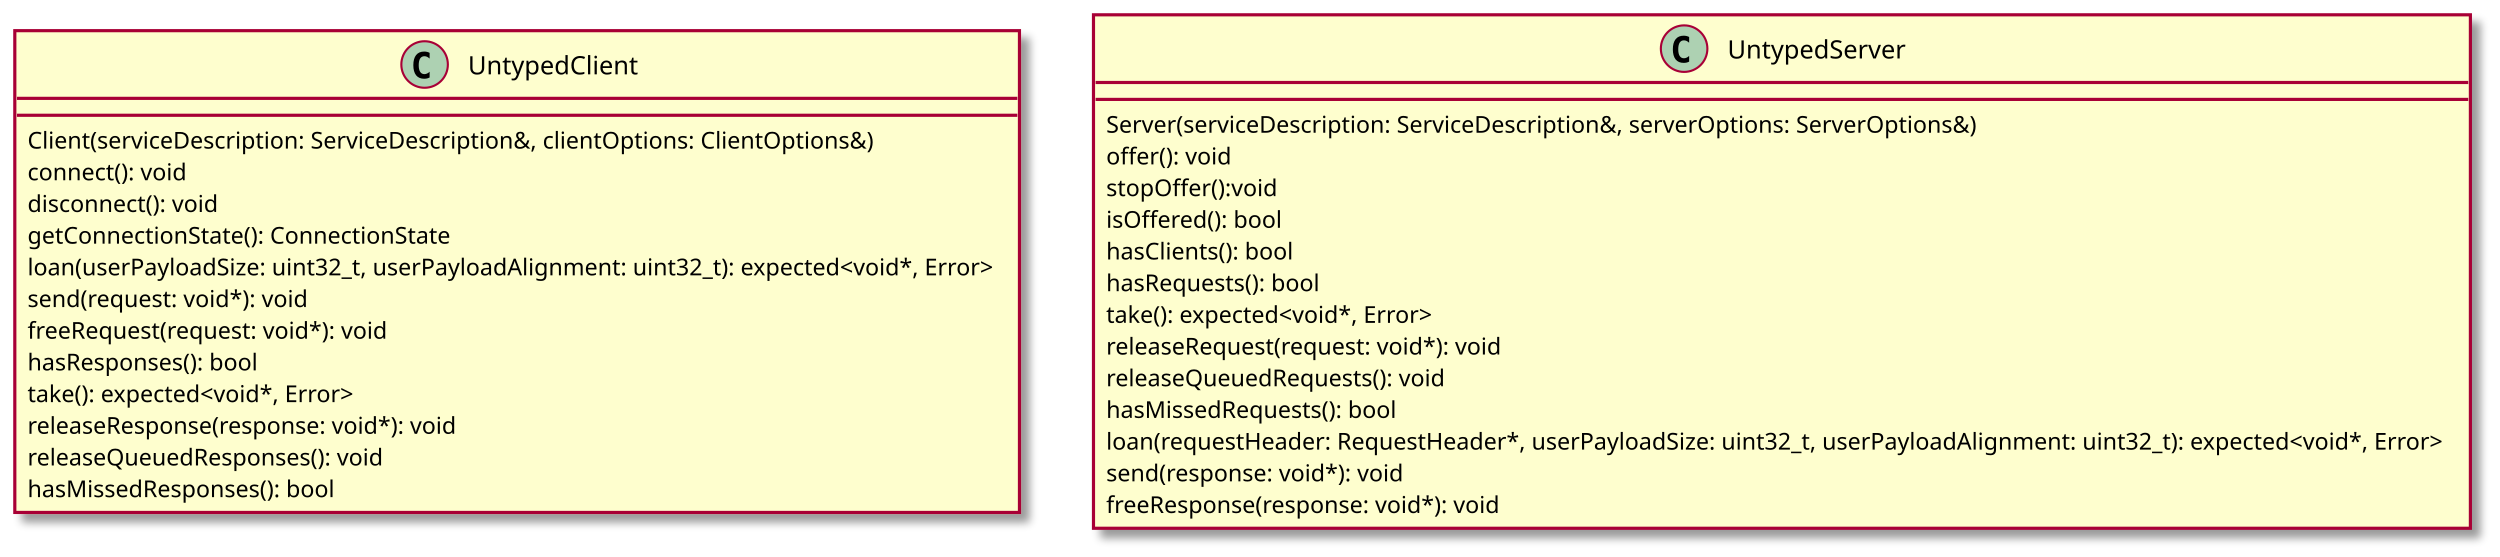
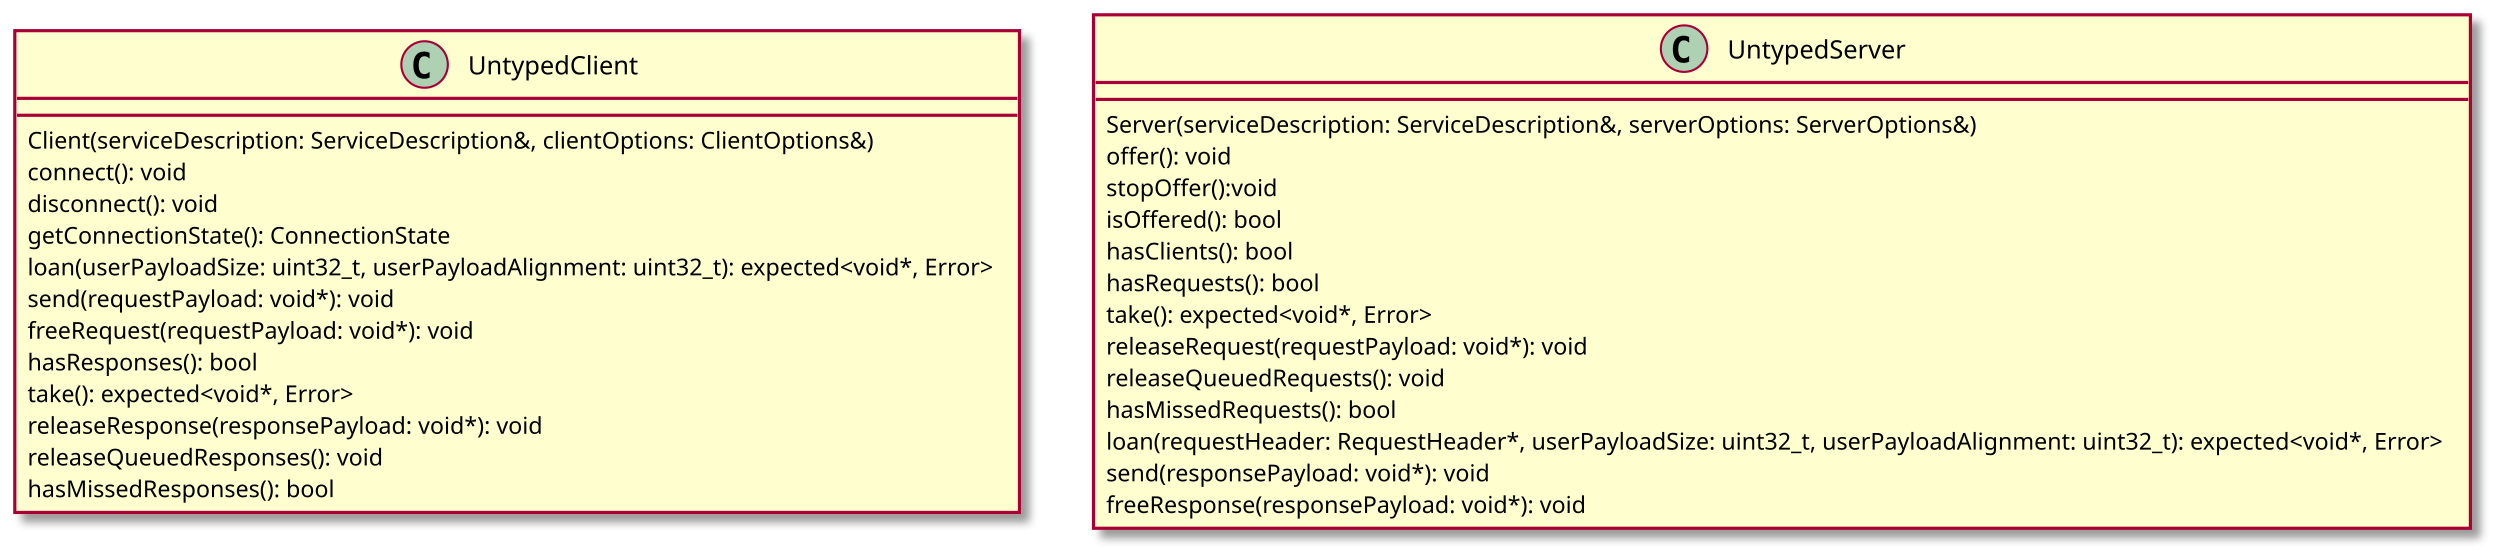
<svg xmlns="http://www.w3.org/2000/svg" contentScriptType="application/ecmascript" contentStyleType="text/css" height="263px" preserveAspectRatio="none" style="width:1182px;height:263px;background:#EEEBDC;" version="1.1" viewBox="0 0 1182 263" width="1182px" zoomAndPan="magnify">
  <defs>
-     <filter height="300%" id="friuvj4yxmxrk" width="300%" x="-1" y="-1">
+     <filter height="300%" id="fytrdu479xwg8" width="300%" x="-1" y="-1">
      <feGaussianBlur result="blurOut" stdDeviation="2.0" />
      <feColorMatrix in="blurOut" result="blurOut2" type="matrix" values="0 0 0 0 0 0 0 0 0 0 0 0 0 0 0 0 0 0 .4 0" />
      <feOffset dx="4.0" dy="4.0" in="blurOut2" result="blurOut3" />
      <feBlend in="SourceGraphic" in2="blurOut3" mode="normal" />
    </filter>
  </defs>
  <g>
-     <rect codeLine="2" fill="#FEFECE" filter="url(#friuvj4yxmxrk)" height="227.783" id="UntypedClient" style="stroke:#A80036;stroke-width:1.5;" width="475" x="7" y="14.5" />
+     <rect codeLine="2" fill="#FEFECE" filter="url(#fytrdu479xwg8)" height="227.783" id="UntypedClient" style="stroke:#A80036;stroke-width:1.5;" width="475" x="7" y="14.5" />
    <ellipse cx="200.75" cy="30.5" fill="#ADD1B2" rx="11" ry="11" style="stroke:#A80036;stroke-width:1.0;" />
    <path d="M200.547,37.234 Q198.062,37.234 196.734,35.594 Q195.422,33.922 195.422,30.812 Q195.422,27.688 196.734,26.031 Q198.062,24.375 200.547,24.375 Q201.266,24.375 201.922,24.531 Q202.562,24.688 203.125,24.984 L203.125,27.703 Q202.766,27.359 202.469,27.172 Q202.172,26.969 201.906,26.844 Q201.594,26.703 201.281,26.641 Q200.984,26.578 200.672,26.578 Q199.344,26.578 198.656,27.641 Q197.969,28.734 197.969,30.812 Q197.969,32.906 198.656,33.969 Q199.344,35.047 200.672,35.047 Q201.312,35.047 201.906,34.766 Q202.203,34.641 202.484,34.453 Q202.781,34.25 203.125,33.922 L203.125,36.641 Q202.547,36.938 201.906,37.094 Q201.281,37.234 200.547,37.234 Z " fill="#000000" />
    <text fill="#000000" font-family="sans-serif" font-size="12" lengthAdjust="spacing" textLength="79" x="221.25" y="35.156">UntypedClient</text>
    <line style="stroke:#A80036;stroke-width:1.5;" x1="8" x2="481" y1="46.5" y2="46.5" />
    <line style="stroke:#A80036;stroke-width:1.5;" x1="8" x2="481" y1="54.5" y2="54.5" />
    <text fill="#000000" font-family="sans-serif" font-size="11" lengthAdjust="spacing" textLength="405" x="13" y="70.259">Client(serviceDescription: ServiceDescription&amp;, clientOptions: ClientOptions&amp;)</text>
    <text fill="#000000" font-family="sans-serif" font-size="11" lengthAdjust="spacing" textLength="76" x="13" y="85.241">connect(): void</text>
    <text fill="#000000" font-family="sans-serif" font-size="11" lengthAdjust="spacing" textLength="91" x="13" y="100.223">disconnect(): void</text>
    <text fill="#000000" font-family="sans-serif" font-size="11" lengthAdjust="spacing" textLength="201" x="13" y="115.205">getConnectionState(): ConnectionState</text>
    <text fill="#000000" font-family="sans-serif" font-size="11" lengthAdjust="spacing" textLength="463" x="13" y="130.186">loan(userPayloadSize: uint32_t, userPayloadAlignment: uint32_t): expected&lt;void*, Error&gt;</text>
-     <text fill="#000000" font-family="sans-serif" font-size="11" lengthAdjust="spacing" textLength="135" x="13" y="145.168">send(request: void*): void</text>
-     <text fill="#000000" font-family="sans-serif" font-size="11" lengthAdjust="spacing" textLength="173" x="13" y="160.15">freeRequest(request: void*): void</text>
+     <text fill="#000000" font-family="sans-serif" font-size="11" lengthAdjust="spacing" textLength="177" x="13" y="145.168">send(requestPayload: void*): void</text>
+     <text fill="#000000" font-family="sans-serif" font-size="11" lengthAdjust="spacing" textLength="215" x="13" y="160.15">freeRequest(requestPayload: void*): void</text>
    <text fill="#000000" font-family="sans-serif" font-size="11" lengthAdjust="spacing" textLength="109" x="13" y="175.132">hasResponses(): bool</text>
    <text fill="#000000" font-family="sans-serif" font-size="11" lengthAdjust="spacing" textLength="156" x="13" y="190.114">take(): expected&lt;void*, Error&gt;</text>
-     <text fill="#000000" font-family="sans-serif" font-size="11" lengthAdjust="spacing" textLength="205" x="13" y="205.096">releaseResponse(response: void*): void</text>
+     <text fill="#000000" font-family="sans-serif" font-size="11" lengthAdjust="spacing" textLength="247" x="13" y="205.096">releaseResponse(responsePayload: void*): void</text>
    <text fill="#000000" font-family="sans-serif" font-size="11" lengthAdjust="spacing" textLength="169" x="13" y="220.078">releaseQueuedResponses(): void</text>
    <text fill="#000000" font-family="sans-serif" font-size="11" lengthAdjust="spacing" textLength="145" x="13" y="235.06">hasMissedResponses(): bool</text>
-     <rect codeLine="17" fill="#FEFECE" filter="url(#friuvj4yxmxrk)" height="242.764" id="UntypedServer" style="stroke:#A80036;stroke-width:1.5;" width="651" x="517" y="7" />
+     <rect codeLine="17" fill="#FEFECE" filter="url(#fytrdu479xwg8)" height="242.764" id="UntypedServer" style="stroke:#A80036;stroke-width:1.5;" width="651" x="517" y="7" />
    <ellipse cx="796.25" cy="23" fill="#ADD1B2" rx="11" ry="11" style="stroke:#A80036;stroke-width:1.0;" />
    <path d="M796.047,29.734 Q793.562,29.734 792.234,28.094 Q790.922,26.422 790.922,23.312 Q790.922,20.188 792.234,18.531 Q793.562,16.875 796.047,16.875 Q796.766,16.875 797.422,17.031 Q798.062,17.188 798.625,17.484 L798.625,20.203 Q798.266,19.859 797.969,19.672 Q797.672,19.469 797.406,19.344 Q797.094,19.203 796.781,19.141 Q796.484,19.078 796.172,19.078 Q794.844,19.078 794.156,20.141 Q793.469,21.234 793.469,23.312 Q793.469,25.406 794.156,26.469 Q794.844,27.547 796.172,27.547 Q796.812,27.547 797.406,27.266 Q797.703,27.141 797.984,26.953 Q798.281,26.75 798.625,26.422 L798.625,29.141 Q798.047,29.438 797.406,29.594 Q796.781,29.734 796.047,29.734 Z " fill="#000000" />
    <text fill="#000000" font-family="sans-serif" font-size="12" lengthAdjust="spacing" textLength="84" x="816.75" y="27.656">UntypedServer</text>
    <line style="stroke:#A80036;stroke-width:1.5;" x1="518" x2="1167" y1="39" y2="39" />
    <line style="stroke:#A80036;stroke-width:1.5;" x1="518" x2="1167" y1="47" y2="47" />
    <text fill="#000000" font-family="sans-serif" font-size="11" lengthAdjust="spacing" textLength="418" x="523" y="62.759">Server(serviceDescription: ServiceDescription&amp;, serverOptions: ServerOptions&amp;)</text>
    <text fill="#000000" font-family="sans-serif" font-size="11" lengthAdjust="spacing" textLength="61" x="523" y="77.741">offer(): void</text>
    <text fill="#000000" font-family="sans-serif" font-size="11" lengthAdjust="spacing" textLength="83" x="523" y="92.723">stopOffer():void</text>
    <text fill="#000000" font-family="sans-serif" font-size="11" lengthAdjust="spacing" textLength="85" x="523" y="107.705">isOffered(): bool</text>
    <text fill="#000000" font-family="sans-serif" font-size="11" lengthAdjust="spacing" textLength="89" x="523" y="122.686">hasClients(): bool</text>
    <text fill="#000000" font-family="sans-serif" font-size="11" lengthAdjust="spacing" textLength="101" x="523" y="137.668">hasRequests(): bool</text>
    <text fill="#000000" font-family="sans-serif" font-size="11" lengthAdjust="spacing" textLength="156" x="523" y="152.65">take(): expected&lt;void*, Error&gt;</text>
-     <text fill="#000000" font-family="sans-serif" font-size="11" lengthAdjust="spacing" textLength="189" x="523" y="167.632">releaseRequest(request: void*): void</text>
+     <text fill="#000000" font-family="sans-serif" font-size="11" lengthAdjust="spacing" textLength="231" x="523" y="167.632">releaseRequest(requestPayload: void*): void</text>
    <text fill="#000000" font-family="sans-serif" font-size="11" lengthAdjust="spacing" textLength="161" x="523" y="182.614">releaseQueuedRequests(): void</text>
    <text fill="#000000" font-family="sans-serif" font-size="11" lengthAdjust="spacing" textLength="137" x="523" y="197.596">hasMissedRequests(): bool</text>
    <text fill="#000000" font-family="sans-serif" font-size="11" lengthAdjust="spacing" textLength="639" x="523" y="212.578">loan(requestHeader: RequestHeader*, userPayloadSize: uint32_t, userPayloadAlignment: uint32_t): expected&lt;void*, Error&gt;</text>
-     <text fill="#000000" font-family="sans-serif" font-size="11" lengthAdjust="spacing" textLength="143" x="523" y="227.56">send(response: void*): void</text>
-     <text fill="#000000" font-family="sans-serif" font-size="11" lengthAdjust="spacing" textLength="189" x="523" y="242.542">freeResponse(response: void*): void</text>
+     <text fill="#000000" font-family="sans-serif" font-size="11" lengthAdjust="spacing" textLength="185" x="523" y="227.56">send(responsePayload: void*): void</text>
+     <text fill="#000000" font-family="sans-serif" font-size="11" lengthAdjust="spacing" textLength="231" x="523" y="242.542">freeResponse(responsePayload: void*): void</text>
  </g>
</svg>
